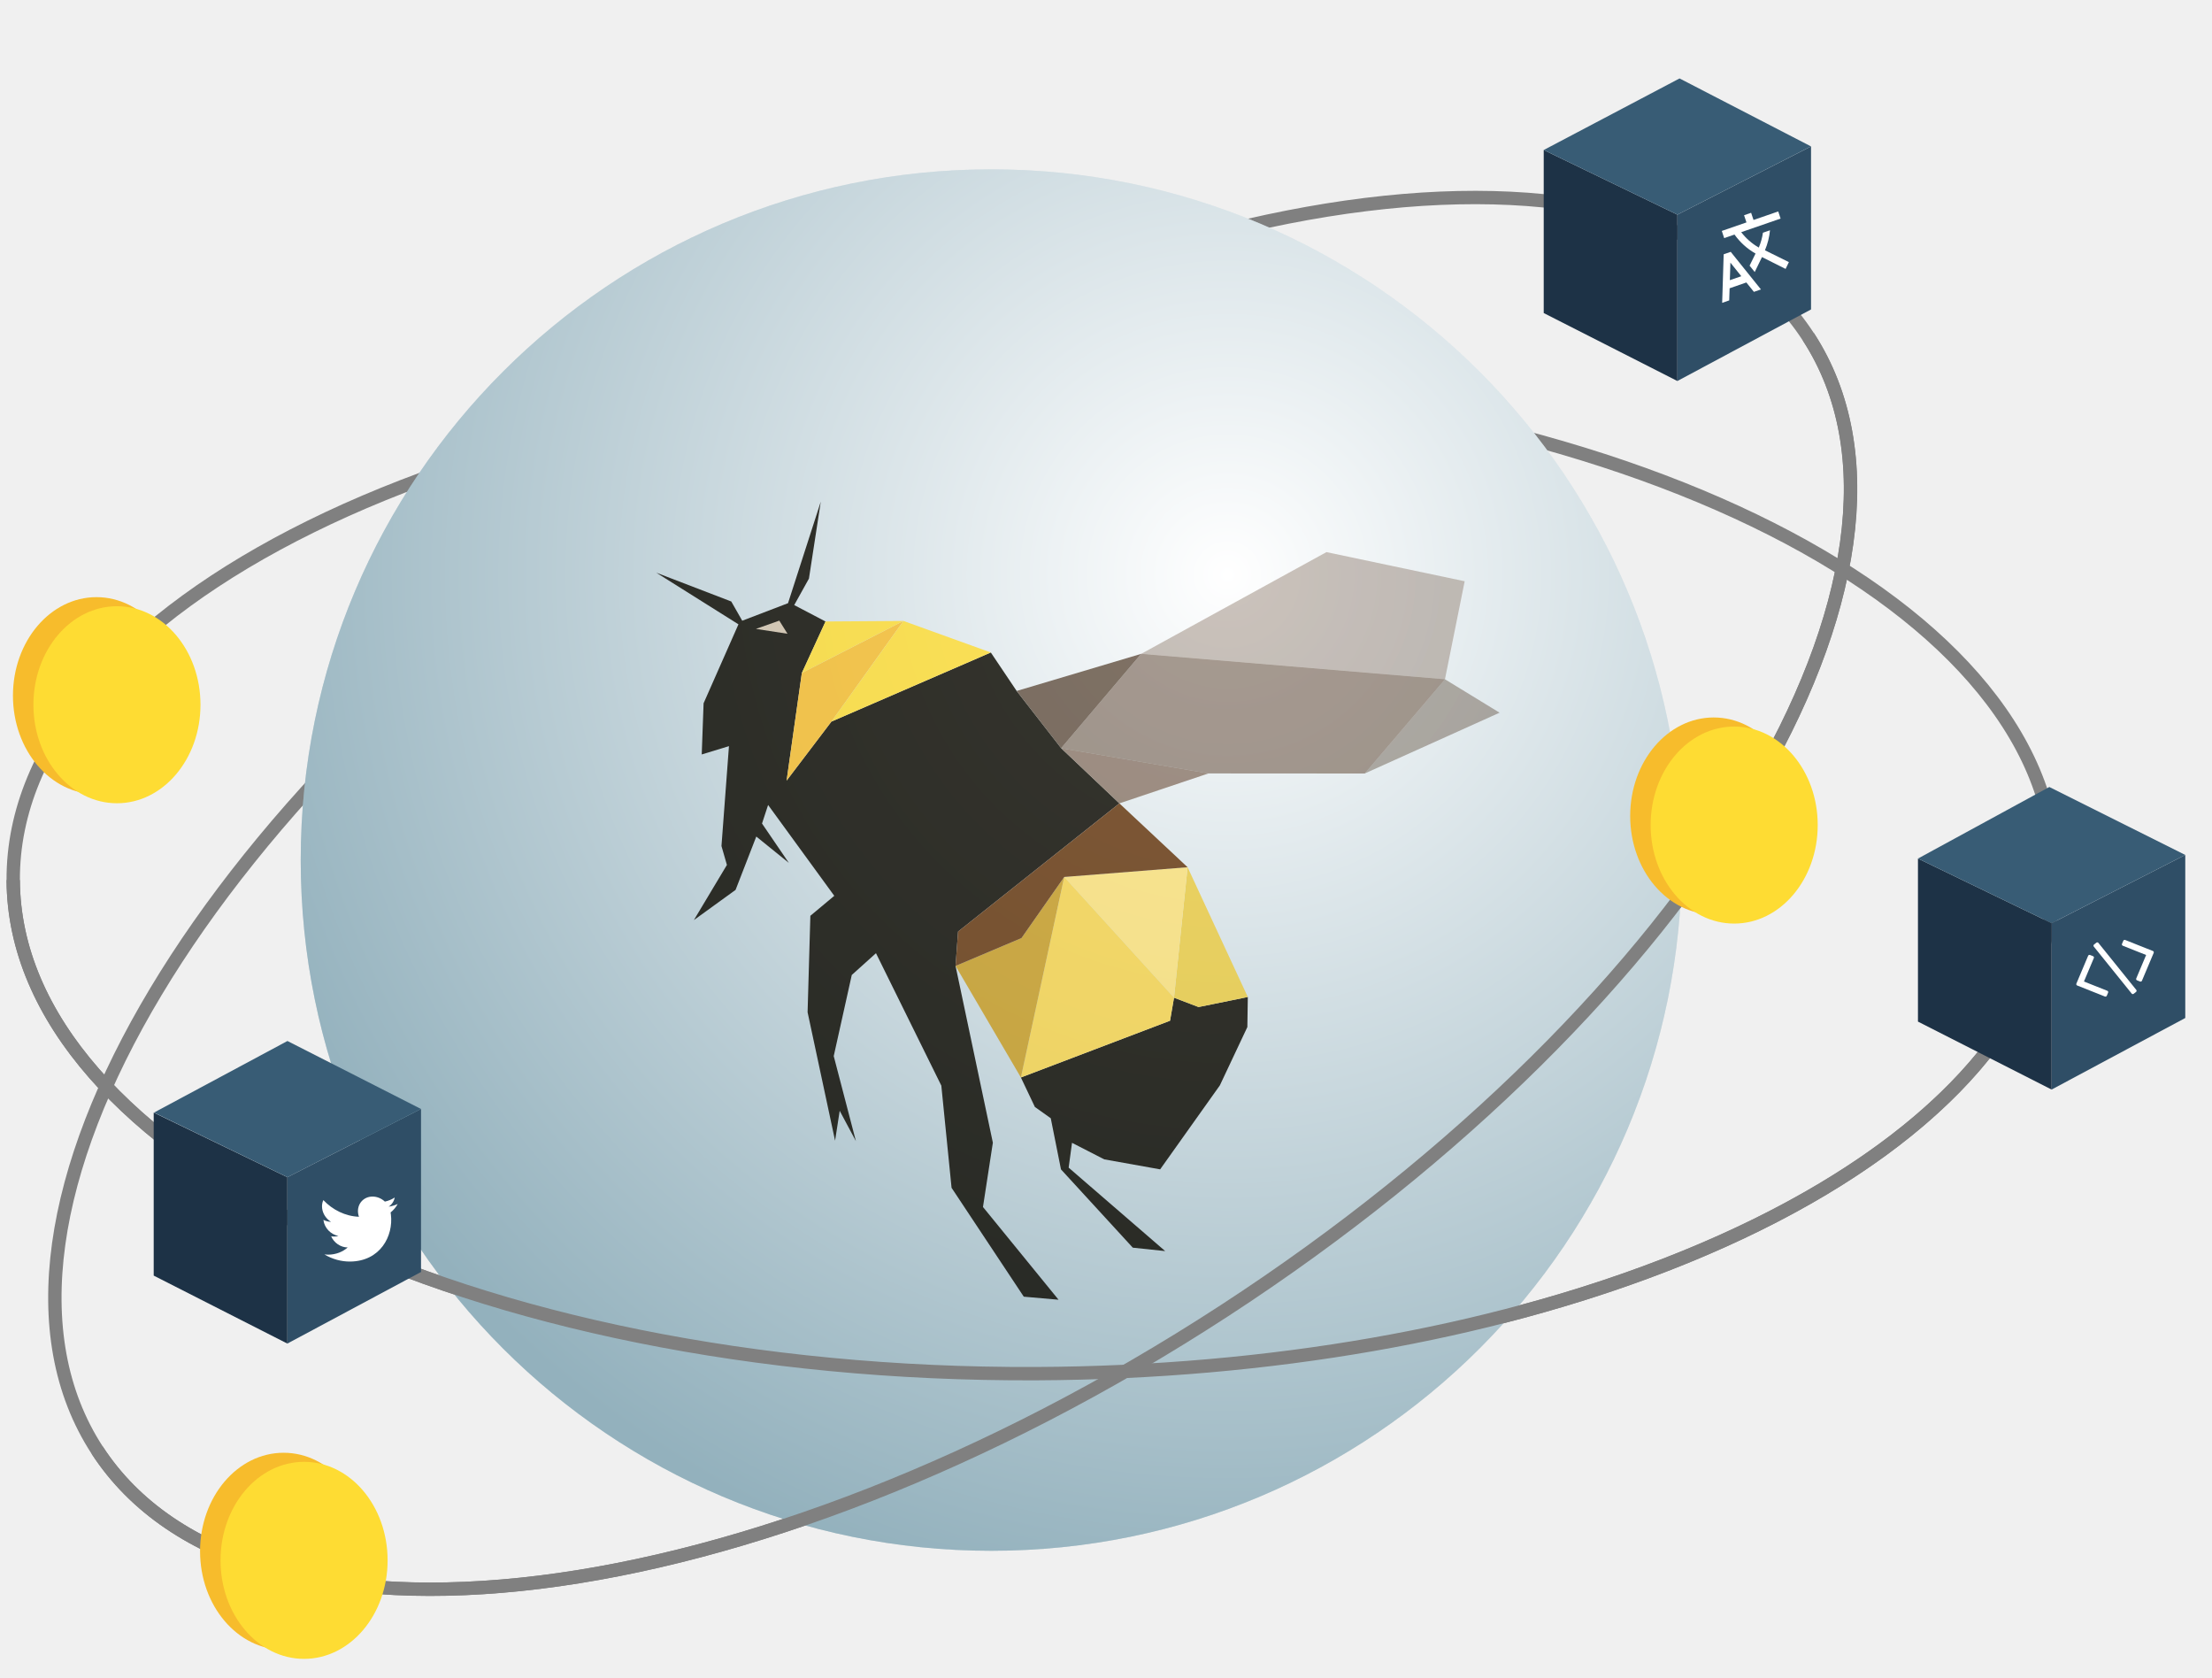
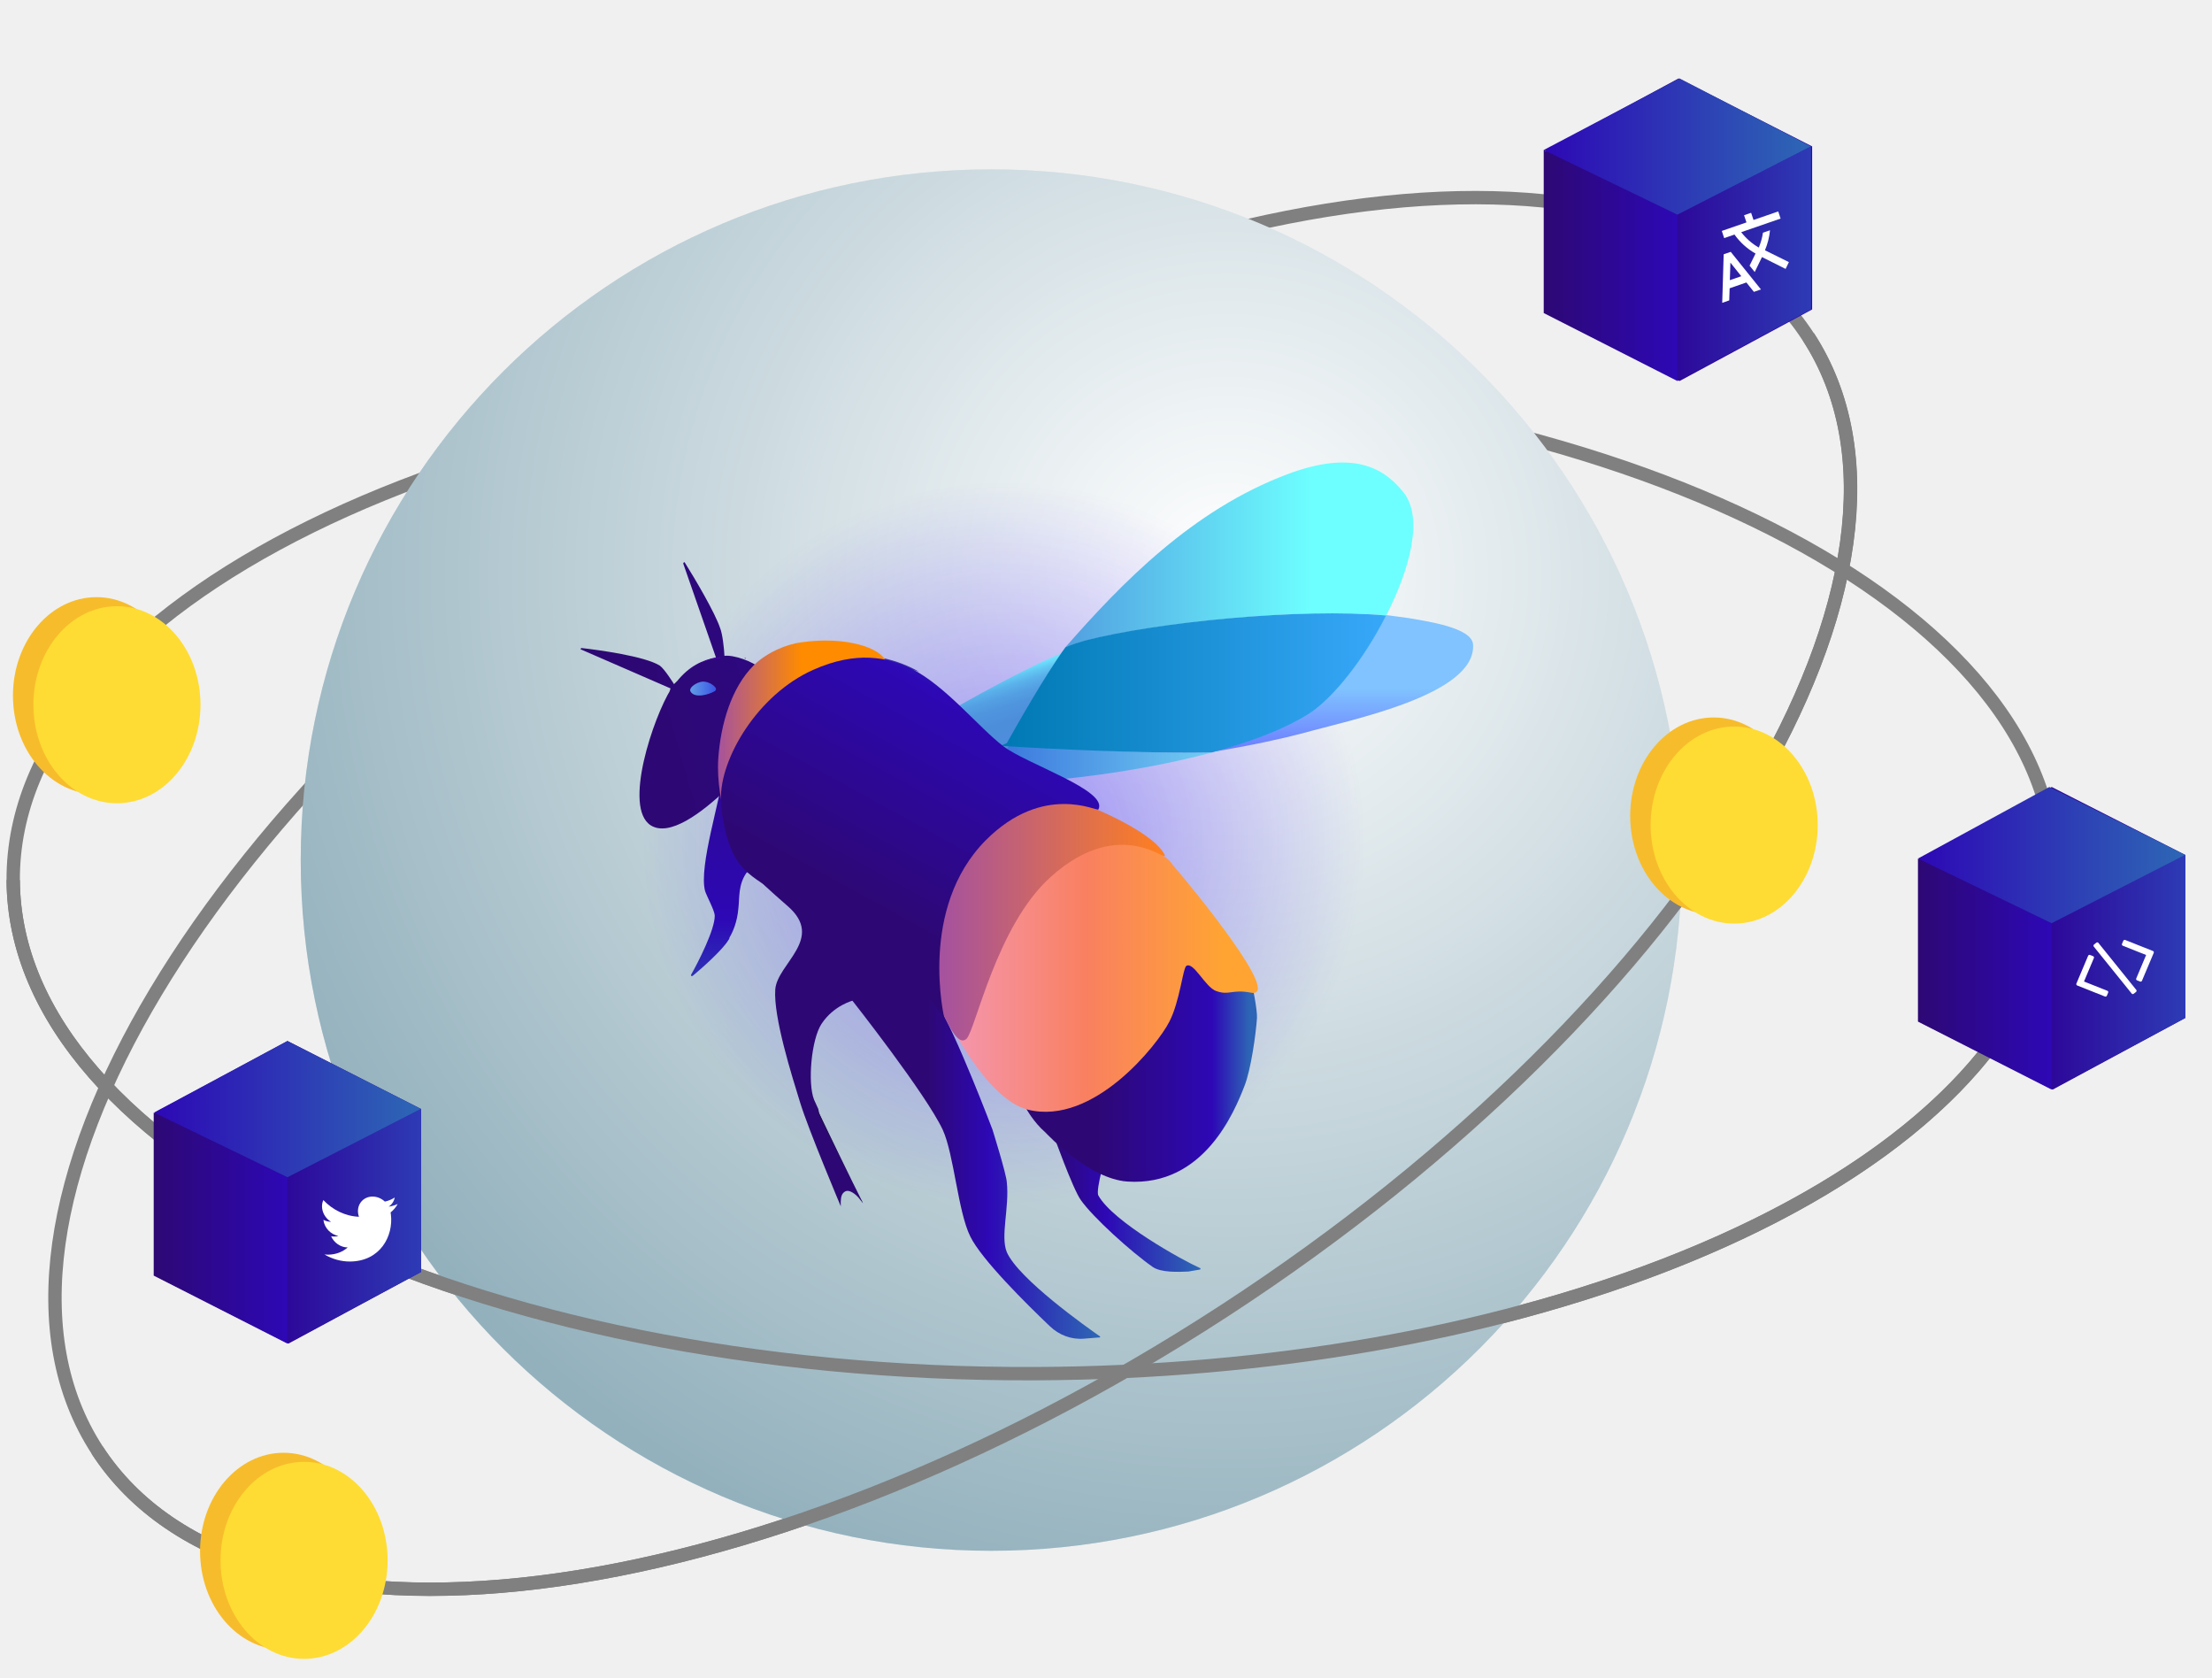
<svg xmlns="http://www.w3.org/2000/svg" version="1.1" id="Layer_1" x="0px" y="0px" width="165.5px" height="125.5px" viewBox="0 0 165.5 125.5" enable-background="new 0 0 165.5 125.5" xml:space="preserve">
-   <polygon fill="#CCCCCC" points="347.5,-56.75 347.5,-23.75 383.5,-42.016 383.5,-75 " />
-   <ellipse transform="matrix(0.8382 -0.5453 0.5453 0.8382 -24.9097 49.6805)" fill="none" stroke="#808080" stroke-miterlimit="10" cx="71.282" cy="66.826" rx="76.367" ry="37.249" />
-   <linearGradient id="SVGID_1_" gradientUnits="userSpaceOnUse" x1="385.078" y1="-26.58" x2="371.863" y2="-52.843">
-     <stop offset="0" style="stop-color:#FFFFFF;stop-opacity:0" />
-     <stop offset="0.447" style="stop-color:#C9C9C9;stop-opacity:0.447" />
-     <stop offset="0.809" style="stop-color:#A4A4A4;stop-opacity:0.809" />
-     <stop offset="1" style="stop-color:#969696" />
-   </linearGradient>
-   <polygon fill="url(#SVGID_1_)" points="424.75,-25.25 383.5,-42.016 347.5,-23.75 386.5,-2.791 " />
-   <polyline fill="#F2F2F2" points="341.5,-60.166 428.5,-12.75 467.5,-33 376.5,-79 " />
-   <ellipse transform="matrix(1 -0.0043 0.0043 1 -0.2805 0.3327)" fill="none" stroke="#808080" stroke-miterlimit="10" cx="77.355" cy="65.5" rx="76.367" ry="37.25" />
-   <linearGradient id="SVGID_2_" gradientUnits="userSpaceOnUse" x1="589.259" y1="102.452" x2="560.759" y2="32.452">
-     <stop offset="0" style="stop-color:#FFFFFF;stop-opacity:0" />
-     <stop offset="0.009" style="stop-color:#FDFDFD;stop-opacity:0.009" />
-     <stop offset="0.211" style="stop-color:#D8D8D8;stop-opacity:0.211" />
-     <stop offset="0.413" style="stop-color:#BBBBBB;stop-opacity:0.413" />
-     <stop offset="0.613" style="stop-color:#A7A7A7;stop-opacity:0.613" />
-     <stop offset="0.81" style="stop-color:#9A9A9A;stop-opacity:0.81" />
-     <stop offset="1" style="stop-color:#969696" />
-   </linearGradient>
-   <polygon fill="url(#SVGID_2_)" points="676.5,102.5 600.5,61.5 504.5,108.5 580.5,147.209 " />
-   <polygon fill="#E6E6E6" points="428.5,-12.75 428.5,-4.75 347.5,-48.911 347.5,-23.75 341.5,-26.75 341.5,-60.166 " />
-   <path fill="#FFFFFF" stroke="#000000" stroke-miterlimit="10" d="M537,49.5" />
-   <line fill="#CCCCCC" stroke="#D6D6D6" stroke-width="0.25" stroke-miterlimit="10" x1="433.693" y1="-47.16" x2="402.016" y2="-30.712" />
-   <radialGradient id="SVGID_3_" cx="91.834" cy="43" r="78.046" gradientUnits="userSpaceOnUse">
+   <ellipse transform="matrix(-0.8382 0.5453 -0.5453 -0.8382 167.4685 83.9746)" fill="none" stroke="#808080" stroke-miterlimit="10" cx="71.279" cy="66.827" rx="76.362" ry="37.247" />
+   <ellipse transform="matrix(-1 0.0043 -0.0043 -1 154.994 130.6656)" fill="none" stroke="#808080" stroke-miterlimit="10" cx="77.356" cy="65.5" rx="76.368" ry="37.251" />
+   <radialGradient id="SVGID_1_" cx="73.834" cy="438.5" r="78.046" gradientTransform="matrix(1 0 0 1 18 -395.5)" gradientUnits="userSpaceOnUse">
    <stop offset="0" style="stop-color:#FFFFFF" />
    <stop offset="1" style="stop-color:#93B1BD" />
  </radialGradient>
-   <circle fill="url(#SVGID_3_)" cx="74.167" cy="64.333" r="51.667" />
-   <line fill="#CCCCCC" stroke="#D6D6D6" stroke-width="0.25" stroke-miterlimit="10" x1="417.693" y1="-55.16" x2="386.016" y2="-38.712" />
-   <line fill="#CCCCCC" stroke="#D6D6D6" stroke-width="0.25" stroke-miterlimit="10" x1="402.693" y1="-63.16" x2="371.016" y2="-46.712" />
-   <linearGradient id="SVGID_4_" gradientUnits="userSpaceOnUse" x1="666.114" y1="125.492" x2="652.949" y2="99.327">
-     <stop offset="0" style="stop-color:#FFFFFF;stop-opacity:0" />
-     <stop offset="0.854" style="stop-color:#969696" />
-   </linearGradient>
-   <polygon fill="url(#SVGID_4_)" points="705.75,126.75 667.5,108.984 628.5,128.25 667.5,149.209 " />
-   <line fill="#CCCCCC" stroke="#D6D6D6" stroke-width="0.25" stroke-miterlimit="10" x1="649.693" y1="72.84" x2="618.016" y2="89.288" />
-   <line fill="#CCCCCC" stroke="#D6D6D6" stroke-width="0.25" stroke-miterlimit="10" x1="634.693" y1="64.84" x2="603.016" y2="81.288" />
-   <line fill="#CCCCCC" stroke="#D6D6D6" stroke-width="0.25" stroke-miterlimit="10" x1="618.693" y1="56.84" x2="587.016" y2="73.288" />
-   <line fill="#CCCCCC" stroke="#D6D6D6" stroke-width="0.25" stroke-miterlimit="10" x1="603.693" y1="48.84" x2="572.016" y2="65.288" />
-   <path fill="#CCCCCC" stroke="#B3B3B3" stroke-width="0.25" stroke-miterlimit="10" d="M572.016,65.288" />
-   <path fill="#CCCCCC" stroke="#B3B3B3" stroke-width="0.25" stroke-miterlimit="10" d="M603.693,48.84" />
-   <line fill="#CCCCCC" stroke="#D6D6D6" stroke-width="0.25" stroke-miterlimit="10" x1="588.693" y1="40.84" x2="557.016" y2="57.288" />
-   <line fill="#CCCCCC" stroke="#D6D6D6" stroke-width="0.25" stroke-miterlimit="10" x1="387.693" y1="-71.16" x2="356.016" y2="-54.712" />
-   <radialGradient id="SVGID_5_" cx="91.834" cy="43" r="78.046" gradientUnits="userSpaceOnUse">
+   <circle fill="url(#SVGID_1_)" cx="74.167" cy="64.333" r="51.667" />
+   <radialGradient id="SVGID_2_" cx="73.834" cy="438.5" r="78.046" gradientTransform="matrix(1 0 0 1 18 -395.5)" gradientUnits="userSpaceOnUse">
    <stop offset="0" style="stop-color:#FFFFFF" />
    <stop offset="1" style="stop-color:#93B1BD" />
  </radialGradient>
-   <circle opacity="0.29" fill="url(#SVGID_5_)" cx="74.167" cy="64.333" r="51.667" />
-   <g>
-     <polygon fill="#0B0800" points="57.469,60.212 62.42,67.008 60.631,68.501 60.423,75.715 62.48,85.322 62.825,83.087    64.037,85.353 62.379,78.996 63.729,72.929 65.54,71.3 70.429,81.205 71.195,88.847 76.598,96.992 79.199,97.22 73.545,90.284    74.285,85.474 71.494,72.253 71.682,69.681 83.751,60.093 79.395,55.965 76.066,51.685 74.131,48.806 62.207,53.975 58.852,58.392    59.993,50.34 61.765,46.488 59.423,45.26 60.524,43.279 61.41,37.523 58.959,45.119 55.533,46.43 54.713,44.992 49.102,42.837    55.25,46.699 52.642,52.606 52.503,56.433 54.54,55.812 53.98,63.283 54.387,64.697 51.915,68.823 55.035,66.564 56.585,62.574    59.021,64.544 57.013,61.6  " />
-     <polygon fill="#0B0800" points="76.382,80.596 77.43,82.802 78.617,83.645 79.381,87.47 84.754,93.326 87.178,93.582    79.956,87.341 80.207,85.483 82.616,86.72 86.801,87.468 91.268,81.187 93.326,76.824 93.36,74.576 89.673,75.327 87.839,74.628    87.541,76.351  " />
-     <polygon fill="#F7BC2C" points="58.852,58.392 62.207,53.975 67.595,46.447 59.993,50.34  " />
-     <polygon fill="#FEDC33" points="67.595,46.447 74.131,48.806 62.207,53.975  " />
-     <polygon fill="#FEDC33" points="59.993,50.34 67.595,46.447 61.765,46.488  " />
-     <polygon fill="#EACA42" points="88.855,64.869 93.36,74.576 89.673,75.327 87.839,74.628  " />
-     <polygon fill="#FBE179" points="88.855,64.869 87.839,74.628 79.625,65.598  " />
-     <polygon fill="#F6D34C" points="79.625,65.598 76.382,80.596 87.541,76.351 87.839,74.628  " />
-     <polygon fill="#C79B22" points="79.625,65.598 76.382,80.596 71.494,72.253 76.427,70.167  " />
-     <polygon fill="#64350B" points="88.855,64.869 79.625,65.598 76.427,70.167 71.494,72.253 71.682,69.681 83.751,60.093  " />
-     <polygon opacity="0.9" fill="#554130" enable-background="new    " points="85.382,48.908 76.066,51.685 79.395,55.965  " />
-     <polygon opacity="0.9" fill="#826C5B" enable-background="new    " points="90.421,57.851 79.395,55.965 83.751,60.093  " />
-     <polygon opacity="0.5" fill="#554130" enable-background="new    " points="90.421,57.851 79.395,55.965 85.382,48.908    108.11,50.81 102.104,57.859  " />
-     <polygon opacity="0.5" fill="#554130" enable-background="new    " points="102.104,57.859 108.11,50.81 112.198,53.31  " />
-     <polygon opacity="0.5" fill="#826C5B" enable-background="new    " points="85.382,48.908 99.244,41.298 109.586,43.478    108.11,50.81  " />
-     <polygon opacity="0.5" fill="#826C5B" enable-background="new    " points="90.421,57.851 79.395,55.965 85.382,48.908    108.11,50.81 102.104,57.859  " />
-     <polygon fill="#D2C2AB" points="58.307,46.423 58.92,47.406 56.556,47.042  " />
-   </g>
-   <radialGradient id="SVGID_6_" cx="91.834" cy="43" r="78.046" gradientUnits="userSpaceOnUse">
-     <stop offset="0" style="stop-color:#FFFFFF" />
-     <stop offset="1" style="stop-color:#93B1BD" />
-   </radialGradient>
-   <circle opacity="0.18" fill="url(#SVGID_6_)" cx="74.167" cy="64.333" r="51.667" />
-   <ellipse fill="#F7BC2C" cx="375.415" cy="-67.965" rx="5.554" ry="7.368" />
-   <ellipse fill="#FEDC33" cx="374.055" cy="-67.285" rx="5.555" ry="7.369" />
-   <ellipse fill="#F7BC2C" cx="417.415" cy="-44.965" rx="5.554" ry="7.368" />
-   <ellipse fill="#FEDC33" cx="416.055" cy="-44.285" rx="5.555" ry="7.369" />
+   <circle opacity="0.29" fill="url(#SVGID_2_)" enable-background="new    " cx="74.167" cy="64.333" r="51.667" />
+   <g>
+     <radialGradient id="Oval_1_" cx="-514.281" cy="210.66" r="0.096" gradientTransform="matrix(750.2699 0 0 -750.2696 385923.438 158114.328)" gradientUnits="userSpaceOnUse">
+       <stop offset="0" style="stop-color:#2C00FF;stop-opacity:0.7" />
+       <stop offset="0.389" style="stop-color:#2C00FF;stop-opacity:0" />
+     </radialGradient>
+     <ellipse id="Oval" opacity="0.6" fill="url(#Oval_1_)" enable-background="new    " cx="73.995" cy="62.812" rx="71.825" ry="71.883" />
+     <linearGradient id="Shape_25_" gradientUnits="userSpaceOnUse" x1="-509.498" y1="197.451" x2="-509.307" y2="197.451" gradientTransform="matrix(57.6764 0 0 -54.0788 29464.85 10767.855)">
+       <stop offset="0" style="stop-color:#2D0874" />
+       <stop offset="0.367" style="stop-color:#2D08B5" />
+       <stop offset="0.966" style="stop-color:#2D64B5" />
+     </linearGradient>
+     <path id="Shape" fill="url(#Shape_25_)" d="M86.24,94.764c0.611,0.437,1.945,0.379,2.671,0.348l0.842-0.145   c0.087,0,0.087-0.117,0.028-0.117c-1.307-0.578-6.5-3.451-7.603-5.426c-0.232-0.435,0.667-3.396,0.667-3.396l-4.063-1.246   c0,0,1.48,4.148,2.089,4.99C81.771,91.049,84.615,93.632,86.24,94.764z" />
+     <linearGradient id="Shape_26_" gradientUnits="userSpaceOnUse" x1="-509.287" y1="202.686" x2="-508.17" y2="203.115" gradientTransform="matrix(77.147 0 0 -104.0395 39312.559 21153.92)">
+       <stop offset="0.305" style="stop-color:#2D0874" />
+       <stop offset="0.808" style="stop-color:#2D08B5" />
+       <stop offset="0.966" style="stop-color:#2D64B5" />
+     </linearGradient>
+     <path id="Shape_1_" fill="url(#Shape_26_)" d="M56.844,49.985c-0.465-0.494-1.945-1.016-2.641-0.929   c-0.029-0.581-0.145-1.625-0.319-2.06c-0.377-1.161-1.945-3.801-2.641-4.905c-0.029-0.087-0.146,0-0.116,0.087l2.437,6.994   c-0.957,0.203-2.002,0.609-2.989,1.886c0.029-0.029,0.087-0.087,0.087-0.116c-0.146,0.145-0.232,0.232-0.232,0.232   s-0.725-1.161-1.074-1.393c-1.132-0.697-4.556-1.161-5.833-1.306c-0.087,0-0.116,0.116-0.029,0.116l6.674,2.902   c0,0-0.029,0.116-0.087,0.261c0.029-0.087,0.087-0.116,0.116-0.203c0.087-0.116,0.145-0.232,0.232-0.348   c-0.087,0.116-0.145,0.232-0.232,0.348c-1.306,2.089-3.599,8.851-1.509,10.186c2.786,1.742,9.519-6.965,9.519-6.965   S57.714,50.914,56.844,49.985z" />
+     <linearGradient id="Shape_27_" gradientUnits="userSpaceOnUse" x1="-511.252" y1="206.499" x2="-511.06" y2="206.499" gradientTransform="matrix(99.2838 0 0 -148.7227 50822.352 30796.922)">
+       <stop offset="0.305" style="stop-color:#2D0874" />
+       <stop offset="0.544" style="stop-color:#2D08B5" />
+       <stop offset="0.966" style="stop-color:#2D64B5" />
+     </linearGradient>
+     <path id="Shape_2_" fill="url(#Shape_27_)" d="M82.293,99.959c-0.957-0.668-6.093-4.296-6.964-6.298   c-0.494-1.19,0.204-3.338,0-5.226c-0.029-0.607-1.074-3.945-1.074-3.945s-2.756-7.283-4.15-9.432   c-1.943-2.932-3.859-3.744-5.746-3.25c-1.973,0.551-0.58,3.047-0.58,3.047s5.514,6.994,6.761,9.664   c0.842,1.855,1.132,6.123,2.061,7.98c0.841,1.712,4.178,5.021,5.948,6.703c0.697,0.668,1.625,1.018,2.583,0.929l1.073-0.087   C82.293,100.074,82.353,99.986,82.293,99.959z" />
+     <linearGradient id="Shape_28_" gradientUnits="userSpaceOnUse" x1="-505.125" y1="202.72" x2="-505.125" y2="202.396" gradientTransform="matrix(44.4734 0 0 -95.6681 22520.607 19442.078)">
+       <stop offset="0" style="stop-color:#2D0874" />
+       <stop offset="0.664" style="stop-color:#2D08B5" />
+       <stop offset="0.966" style="stop-color:#2D64B5" />
+     </linearGradient>
+     <path id="Shape_3_" fill="url(#Shape_28_)" d="M56.989,55.325c-1.828-0.725-2.554-1.712-2.873,2.409   c-0.146,1.887-1.857,7.051-1.364,8.909c0.116,0.379,0.696,1.424,0.725,1.828c0.029,1.047-1.276,3.57-1.77,4.441   c-0.029,0.086,0.029,0.115,0.116,0.086c0.667-0.551,2.235-1.943,2.67-2.669c0.029-0.03,0.087-0.116,0.087-0.203   c0.231-0.378,0.58-1.132,0.667-2.206c0.088-0.727-0.029-1.74,0.609-2.641c0.319-0.377,4.382,0.695,4.382,0.695   s-4.411-1.652-4.295-2.293c0.261-1.247,0.581-2.35,0.899-3.017C56.844,60.723,59.426,56.341,56.989,55.325z" />
+     <linearGradient id="Shape_29_" gradientUnits="userSpaceOnUse" x1="-512.399" y1="193.971" x2="-512.399" y2="194.346" gradientTransform="matrix(102.1874 0 0 -53.5578 52461.176 10454.81)">
+       <stop offset="0.055" style="stop-color:#91FFFF" />
+       <stop offset="0.506" style="stop-color:#6D7FFF" />
+       <stop offset="0.73" style="stop-color:#80C3FF" />
+     </linearGradient>
+     <path id="Shape_4_" fill="url(#Shape_29_)" d="M105.453,46.242c-0.551-0.087-1.133-0.146-1.742-0.232   c-1.652,3.221-3.975,6.238-5.803,7.341c-2.004,1.249-4.645,2.206-7.256,2.902c2.988-0.493,5.34-1.016,6.762-1.393   c3.627-1.016,13.029-2.873,12.799-6.645C110.152,46.938,106.729,46.474,105.453,46.242z" />
+     <linearGradient id="Shape_30_" gradientUnits="userSpaceOnUse" x1="-510.966" y1="148.774" x2="-510.588" y2="148.774" gradientTransform="matrix(80.9651 0 0 -14.5516 41445.469 2221.896)">
+       <stop offset="0.002" style="stop-color:#3C7ADE" />
+       <stop offset="0.792" style="stop-color:#91FFFF" />
+     </linearGradient>
+     <path id="Shape_5_" fill="url(#Shape_30_)" d="M75.416,55.674l-0.087-0.087c-0.115,0.203-0.145,0.319-0.145,0.319l3.279,2.466   c0,0,6.21-0.464,12.217-2.089C83.977,56.427,75.416,55.674,75.416,55.674z" />
+     <linearGradient id="Shape_31_" gradientUnits="userSpaceOnUse" x1="-506.461" y1="187.63" x2="-506.408" y2="187.47" gradientTransform="matrix(41.593 0 0 -38.6022 21140.769 7293.204)">
+       <stop offset="0" style="stop-color:#6DE5FF" />
+       <stop offset="0.008" style="stop-color:#6CE2FE" />
+       <stop offset="0.079" style="stop-color:#62C7F3" />
+       <stop offset="0.16" style="stop-color:#5AB1EA" />
+       <stop offset="0.256" style="stop-color:#54A0E3" />
+       <stop offset="0.374" style="stop-color:#4F95DE" />
+       <stop offset="0.54" style="stop-color:#4D8EDB" />
+       <stop offset="1" style="stop-color:#4C8CDA" />
+     </linearGradient>
+     <path id="Shape_6_" fill="url(#Shape_31_)" d="M71.673,52.829l3.598,3.338c0.61-1.161,2.786-5.108,4.382-7.4   C76.635,49.985,71.673,52.829,71.673,52.829z" />
+     <linearGradient id="Shape_32_" gradientUnits="userSpaceOnUse" x1="-511.481" y1="203.188" x2="-511.29" y2="203.188" gradientTransform="matrix(90.2669 0 0 -95.089 46246.617 19400.148)">
+       <stop offset="0.305" style="stop-color:#2D0874" />
+       <stop offset="0.808" style="stop-color:#2D08B5" />
+       <stop offset="0.966" style="stop-color:#2D64B5" />
+     </linearGradient>
+     <path id="Shape_7_" fill="url(#Shape_32_)" d="M76.78,82.924c0,0,0.551,1.016,1.422,1.77c0.261,0.263,3.279,3.482,6.153,3.687   c5.717,0.377,8.008-5.224,8.763-7.168c0.466-1.188,0.843-3.801,0.929-5.078c0.029-0.608-0.348-2.409-0.348-2.409L91,72.68   l-2.089-2.525l-2.583,5.66L76.78,82.924z" />
+     <linearGradient id="Shape_33_" gradientUnits="userSpaceOnUse" x1="-512.44" y1="204.81" x2="-495.994" y2="208.743" gradientTransform="matrix(63.4511 0 0 -137.2864 32317.31 28327.918)">
+       <stop offset="0.305" style="stop-color:#2D0874" />
+       <stop offset="0.582" style="stop-color:#2D08B5" />
+       <stop offset="0.966" style="stop-color:#2D64B5" />
+     </linearGradient>
+     <path id="Shape_8_" fill="url(#Shape_33_)" d="M55.596,63.973c0,0-1.944-0.783,3.337,3.803c2.815,2.438-0.784,4.295-0.929,6.238   c-0.146,2.062,1.248,6.473,1.857,8.445c0.609,2.002,3.047,7.777,3.047,7.777c-0.028-0.493,0.029-0.812,0.146-0.959   c0.116-0.145,0.231-0.202,0.377-0.202c0.319,0.028,0.697,0.348,0.929,0.668l0.204,0.261c0,0-0.029-0.115-0.146-0.318   c-0.552-1.074-2.35-4.789-3.047-6.24c-0.087-0.146-0.116-0.318-0.146-0.492c-0.116-0.262-0.232-0.494-0.318-0.696   c-0.494-1.248-0.203-4.499,0.551-5.659c0.929-1.424,2.409-1.771,2.409-1.771c0.697-0.494,2.293-0.959,2.786-1.713   c0.087-0.115,0.784-1.394,0.784-1.509C67.813,68.906,55.596,63.973,55.596,63.973z" />
+     <linearGradient id="Shape_34_" gradientUnits="userSpaceOnUse" x1="-33.852" y1="-272.493" x2="-16.142" y2="-263.337" gradientTransform="matrix(0.8076 0 0 -1.6169 87.9052 -346.7487)">
+       <stop offset="0.279" style="stop-color:#1D1147" />
+       <stop offset="0.732" style="stop-color:#2D0874" />
+       <stop offset="0.997" style="stop-color:#5700BB" />
+     </linearGradient>
+     <path id="Shape_9_" fill="url(#Shape_34_)" d="M64.36,89.686c0.087,0.203,0.145,0.319,0.145,0.319S64.447,89.889,64.36,89.686z" />
+     <linearGradient id="Shape_35_" gradientUnits="userSpaceOnUse" x1="-494.395" y1="193.578" x2="-493.069" y2="193.578" gradientTransform="matrix(20.7965 0 0 -50.1222 10336.322 9760.069)">
+       <stop offset="0" style="stop-color:#0021C1" />
+       <stop offset="1" style="stop-color:#783D96" />
+     </linearGradient>
+     <path id="Shape_10_" fill="url(#Shape_35_)" d="M54.638,62.289c0,0,1.625-5.919,3.976-9.604   C55.74,55.674,54.783,59.621,54.638,62.289z" />
+     <linearGradient id="Shape_36_" gradientUnits="userSpaceOnUse" x1="-481.614" y1="62.675" x2="-478.514" y2="62.675" gradientTransform="matrix(8.8839 0 0 -6.0632 4333.221 440.182)">
+       <stop offset="0" style="stop-color:#0021C1" />
+       <stop offset="1" style="stop-color:#783D96" />
+     </linearGradient>
+     <path id="Shape_11_" fill="url(#Shape_36_)" d="M82.149,60.752c0,0-0.696-0.464-1.712-1.16l1.48,1.044   C82.062,60.723,82.149,60.752,82.149,60.752z" />
+     <linearGradient id="Shape_37_" gradientUnits="userSpaceOnUse" x1="-484.687" y1="-11.441" x2="-483.229" y2="-11.441" gradientTransform="matrix(12.3164 0 0 -4.2442 6028.314 1.3939)">
+       <stop offset="0" style="stop-color:#0021C1" />
+       <stop offset="1" style="stop-color:#783D96" />
+     </linearGradient>
+     <path id="Shape_12_" fill="url(#Shape_37_)" d="M68.19,50.043c-0.58-0.203-1.16-0.376-1.829-0.493   c0.813,0.204,1.597,0.493,2.351,0.812" />
+     <linearGradient id="Shape_38_" gradientUnits="userSpaceOnUse" x1="-491.088" y1="189.231" x2="-490.378" y2="189.406" gradientTransform="matrix(16.7584 0 0 -35.1663 8289.777 6742.328)">
+       <stop offset="0.279" style="stop-color:#1D1147" />
+       <stop offset="0.732" style="stop-color:#2D0874" />
+       <stop offset="0.997" style="stop-color:#5700BB" />
+     </linearGradient>
+     <path id="Shape_13_" fill="url(#Shape_38_)" d="M64.36,89.686c-0.494-1.045-2.293-4.672-3.221-6.731   c0.029,0.202,0.116,0.347,0.145,0.491C61.98,84.868,63.837,88.611,64.36,89.686z" />
+     <linearGradient id="Shape_39_" gradientUnits="userSpaceOnUse" x1="-491.253" y1="42.451" x2="-489.934" y2="42.451" gradientTransform="matrix(13.124 0 0 -4.6485 6523.981 285.2358)">
+       <stop offset="0.305" style="stop-color:#2D0874" />
+       <stop offset="1" style="stop-color:#2D08B5" />
+     </linearGradient>
+     <path id="Shape_14_" fill="url(#Shape_39_)" d="M84.123,88.35l-2.525-0.897C81.598,87.479,83.281,88.148,84.123,88.35z" />
+     <linearGradient id="Shape_40_" gradientUnits="userSpaceOnUse" x1="-512.298" y1="204.076" x2="-512.107" y2="204.076" gradientTransform="matrix(124.6419 0 0 -109.5455 63924.145 22428.131)">
+       <stop offset="0" style="stop-color:#F498B4" />
+       <stop offset="0.45" style="stop-color:#F98060" />
+       <stop offset="0.885" style="stop-color:#FFA433" />
+     </linearGradient>
+     <path id="Shape_15_" fill="url(#Shape_40_)" d="M87.721,64.669c-0.086-0.146-0.203-0.261-0.318-0.376   c-0.959-0.9-4.671-2.09-4.671-2.09l-5.225,3.627l-3.162,4.382l-4.092,4.702c0,0,3.163,7.227,6.674,8.096   c4.904,1.19,9.693-4.875,10.562-6.587c0.785-1.509,1.018-4.034,1.277-4.179c0.553-0.318,1.424,1.624,2.234,1.886   c0.959,0.349,1.191-0.146,2.555,0.116C96.078,74.77,89.316,66.525,87.721,64.669z" />
+     <linearGradient id="Shape_41_" gradientUnits="userSpaceOnUse" x1="-509.397" y1="199.134" x2="-509.199" y2="199.134" gradientTransform="matrix(74.1001 0 0 -72.5283 37800.578 14498.82)">
+       <stop offset="0" style="stop-color:#783D96" />
+       <stop offset="1" style="stop-color:#3A2EAC" />
+     </linearGradient>
+     <path id="Shape_16_" fill="url(#Shape_41_)" d="M54.551,62.929c0.116-1.887,0.436-3.802,1.016-5.601   c0.58-1.829,1.393-3.628,2.641-5.137c0.609-0.784,1.364-1.421,2.206-1.973c0.842-0.493,1.77-0.899,2.757-1.044   c1.974-0.348,3.947,0.145,5.6,1.074c-1.77-0.581-3.714-0.842-5.484-0.436c-0.899,0.204-1.712,0.581-2.466,1.074   c-0.726,0.494-1.422,1.132-2.003,1.828c-0.58,0.696-1.073,1.481-1.509,2.293c-0.435,0.812-0.812,1.654-1.161,2.554   C55.508,59.243,55.015,61.071,54.551,62.929z" />
+     <linearGradient id="Shape_42_" gradientUnits="userSpaceOnUse" x1="-511.154" y1="202.805" x2="-510.963" y2="202.805" gradientTransform="matrix(90.1751 0 0 -96.0389 46163.273 19545.713)">
+       <stop offset="0" style="stop-color:#A250A4" />
+       <stop offset="1" style="stop-color:#FF801F" />
+     </linearGradient>
+     <path id="Shape_17_" fill="url(#Shape_42_)" d="M87.111,63.887c0.492,0.957-3.162-3.104-8.502,1.713   c-4.062,3.627-5.63,11.49-6.297,12.102c-0.726,0.667-1.539-1.538-2.177-2.67c-0.581-1.016-0.087-5.369,0.812-7.633   c3.859-9.983,5.804-7.894,9.054-7.574C80.843,59.939,86.125,62.058,87.111,63.887z" />
+     <linearGradient id="Shape_43_" gradientUnits="userSpaceOnUse" x1="-470.743" y1="39.057" x2="-470.549" y2="39.057" gradientTransform="matrix(10.0288 0 0 -5.4464 4772.643 264.2196)">
+       <stop offset="0" style="stop-color:#6DBDFF" />
+       <stop offset="1" style="stop-color:#3C63FF" />
+     </linearGradient>
+     <path id="Shape_18_" opacity="0.81" fill="url(#Shape_43_)" enable-background="new    " d="M52.781,51.001   c0.319,0.029,1.044,0.464,0.696,0.696c-0.435,0.262-1.538,0.581-1.828,0C51.533,51.378,52.316,50.885,52.781,51.001z" />
+     <linearGradient id="Shape_44_" gradientUnits="userSpaceOnUse" x1="537.992" y1="-2144.754" x2="555.774" y2="-2135.561" gradientTransform="matrix(0.4038 0 0 -0.4043 -165.3799 -815.8774)">
+       <stop offset="0.279" style="stop-color:#1D1147" />
+       <stop offset="0.732" style="stop-color:#2D0874" />
+       <stop offset="0.997" style="stop-color:#5700BB" />
+     </linearGradient>
+     <path id="Shape_19_" fill="url(#Shape_44_)" d="M55.799,49.231l-0.087-0.029c0,0.029,0.028,0.029,0.028,0.087L55.799,49.231z" />
+     <linearGradient id="Shape_45_" gradientUnits="userSpaceOnUse" x1="-488.845" y1="111.644" x2="-488.07" y2="112.352" gradientTransform="matrix(16.7584 0 0 -9.499 8235.277 1115.194)">
+       <stop offset="0.279" style="stop-color:#1D159B" />
+       <stop offset="0.559" style="stop-color:#2D0874" />
+       <stop offset="0.997" style="stop-color:#5700BB" />
+     </linearGradient>
+     <path id="Shape_20_" fill="url(#Shape_45_)" d="M53.884,49.26l0.029-0.116c-1.045,0.146-2.119,0.552-3.222,1.829   c0.261-0.261,0.784-0.725,1.364-1.161C52.694,49.347,53.884,49.26,53.884,49.26z" />
+     <linearGradient id="Shape_46_" gradientUnits="userSpaceOnUse" x1="-508.662" y1="200.726" x2="-508.47" y2="200.726" gradientTransform="matrix(66.404 0 0 -82.9338 33830.867 16702.771)">
+       <stop offset="0" style="stop-color:#A250A4" />
+       <stop offset="0.506" style="stop-color:#FF8B00" />
+     </linearGradient>
+     <path id="Shape_21_" fill="url(#Shape_46_)" d="M66.304,49.521c-0.377-1.074-3.019-1.945-6.327-1.479   c-1.161,0.145-2.641,0.784-3.598,1.741c-1.654,1.654-2.466,4.382-2.641,6.994c-0.203,3.338,1.364,6.995,1.364,6.995   s-0.436-1.829-0.348-2.206c-0.029,0.232-0.029,0.348-0.029,0.348s0.029-0.26,0.116-0.696c0.146-0.696,0.348-2.583,0.552-3.511   c0.493-2.119,2.06-4.499,4.498-6.355C64.708,47.2,67.03,51.582,66.304,49.521z" />
+     <linearGradient id="Shape_47_" gradientUnits="userSpaceOnUse" x1="-512.873" y1="198.258" x2="-512.648" y2="198.258" gradientTransform="matrix(135.9897 0 0 -72.342 69820.523 14383.879)">
+       <stop offset="0.024" style="stop-color:#4C8CDA" />
+       <stop offset="0.752" style="stop-color:#6DFFFF" />
+     </linearGradient>
+     <path id="Shape_22_" fill="url(#Shape_47_)" d="M103.711,46.039c1.828-3.569,2.785-7.342,1.307-9.2   c-1.539-1.944-3.918-3.163-8.707-1.363c-7.08,2.669-12.36,8.097-16.626,12.972c0.55-0.232,1.044-0.377,1.421-0.493   C86.532,46.561,97.297,45.458,103.711,46.039z" />
+     <linearGradient id="Shape_48_" gradientUnits="userSpaceOnUse" x1="-512.941" y1="194.542" x2="-512.733" y2="194.542" gradientTransform="matrix(150.6232 0 0 -54.469 77335.469 10647.554)">
+       <stop offset="0.004" style="stop-color:#0079B3" />
+       <stop offset="1" style="stop-color:#3CACFF" />
+     </linearGradient>
+     <path id="Shape_23_" fill="url(#Shape_48_)" d="M103.711,46.039c-6.414-0.58-17.209,0.494-22.578,1.887   c-0.377,0.116-0.9,0.26-1.422,0.492c-1.596,2.207-3.743,6.037-4.382,7.168l-0.464,0.203c0,0,9.111,0.609,15.816,0.493   c2.668-0.725,5.281-1.654,7.254-2.901C99.734,52.249,102.086,49.26,103.711,46.039z" />
+     <linearGradient id="Shape_49_" gradientUnits="userSpaceOnUse" x1="-512.27" y1="205.411" x2="-512.153" y2="205.61" gradientTransform="matrix(147.9523 0 0 -140.7286 75849.672 28982.234)">
+       <stop offset="0.305" style="stop-color:#2D0874" />
+       <stop offset="0.808" style="stop-color:#2D08B5" />
+       <stop offset="0.966" style="stop-color:#2D64B5" />
+     </linearGradient>
+     <path id="Shape_24_" fill="url(#Shape_49_)" d="M53.941,59.794c0.087,2.119,0.725,3.917,1.277,4.672   c1.016,1.509,3.714,2.699,6.907,4.179c4.759,2.178,8.531,7.517,8.531,7.517s-1.973-8.212,3.106-13.319   c4.323-4.325,8.357-2.119,8.416-2.293c0.783-1.422-5.369-3.396-7.109-4.73c-1.829-1.393-4.325-4.527-6.878-5.804   c-1.741-0.842-4.092-1.365-7.342,0.086C56.669,51.959,53.854,56.776,53.941,59.794z" />
+   </g>
  <g>
    <ellipse fill="#F7BC2C" cx="7.219" cy="52.035" rx="6.25" ry="7.368" />
    <ellipse fill="#FEDC33" cx="8.75" cy="52.715" rx="6.25" ry="7.369" />
  </g>
-   <polygon fill="#E6E6E6" points="412.5,-63 412.5,59 504.5,108.5 504.5,-15.792 " />
-   <polygon fill="#CCCCCC" points="600.5,-60.5 600.5,61.5 504.5,108.5 504.5,-15.792 " />
-   <path fill="#333333" d="M541.5,51.834l36.462-18.095c-0.727-12.672-1.07-35.415-21.587-23.864  C541.5,18.25,541.5,29.837,541.5,51.834z" />
-   <polyline fill="#F2F2F2" points="541.5,51.834 628.5,99.25 667.5,79 577.962,33.739 " />
-   <polygon fill="#CCCCCC" points="628.5,99.25 628.5,128.25 667.5,108.984 667.5,79 " />
-   <polygon fill="#E6E6E6" points="628.5,99.25 628.5,128.25 621.543,125.209 621.582,103.479 541.5,59.818 541.5,51.834 " />
-   <path fill="none" stroke="#808080" stroke-miterlimit="10" d="M135.297,25.183c11.218,17.245-8.349,49.868-43.702,72.867  c-35.354,22.999-73.108,27.664-84.326,10.419" />
+   <path fill="none" stroke="#808080" stroke-miterlimit="10" d="M135.297,25.183c11.219,17.245-8.349,49.868-43.701,72.867  c-35.354,22.999-73.109,27.664-84.327,10.419" />
  <g>
    <ellipse fill="#F7BC2C" cx="21.219" cy="116.035" rx="6.25" ry="7.368" />
    <ellipse fill="#FEDC33" cx="22.75" cy="116.715" rx="6.25" ry="7.369" />
  </g>
-   <polygon fill="#CCCCCC" points="628.5,105.25 628.5,128.25 667.5,108.984 667.5,86 " />
-   <path fill="none" stroke="#808080" stroke-miterlimit="10" d="M151.168,74.848c-8.656,15.925-38.329,27.75-73.652,27.902  C35.34,102.93,1.078,86.399,0.989,65.828" />
-   <g>
-     <g>
-       <polygon fill="#2F4E66" points="135.5,10.95 135.5,23.146 125.5,28.5 125.5,16.057   " />
-       <polygon fill="#1D3246" points="115.5,11.221 115.5,23.416 125.5,28.5 125.5,16.057   " />
-       <polygon fill="#385C75" points="115.5,11.221 125.5,16.057 135.496,10.95 125.662,5.867   " />
+   <path fill="none" stroke="#808080" stroke-miterlimit="10" d="M151.168,74.848c-8.656,15.926-38.329,27.75-73.652,27.902  C35.34,102.93,1.078,86.398,0.989,65.828" />
+   <linearGradient id="SVGID_3_" gradientUnits="userSpaceOnUse" x1="47.583" y1="-88.684" x2="67.5" y2="-88.684" gradientTransform="matrix(1 0 0 -1 -36 0.5)">
+     <stop offset="0" style="stop-color:#2D0874" />
+     <stop offset="1" style="stop-color:#2D08B5" />
+   </linearGradient>
+   <polygon fill="url(#SVGID_3_)" points="11.583,83.221 11.583,95.416 21.583,100.5 31.5,95.146 31.5,82.95 21.507,77.867 " />
+   <linearGradient id="SVGID_4_" gradientUnits="userSpaceOnUse" x1="179.583" y1="-69.684" x2="199.5" y2="-69.684" gradientTransform="matrix(1 0 0 -1 -36 0.5)">
+     <stop offset="0" style="stop-color:#2D0874" />
+     <stop offset="1" style="stop-color:#2D08B5" />
+   </linearGradient>
+   <polygon fill="url(#SVGID_4_)" points="143.583,64.221 143.583,76.416 153.583,81.5 163.5,76.146 163.5,63.949 153.507,58.867 " />
+   <linearGradient id="SVGID_5_" gradientUnits="userSpaceOnUse" x1="151.666" y1="-16.684" x2="171.583" y2="-16.684" gradientTransform="matrix(1 0 0 -1 -36 0.5)">
+     <stop offset="0" style="stop-color:#2D0874" />
+     <stop offset="1" style="stop-color:#2D08B5" />
+   </linearGradient>
+   <polygon fill="url(#SVGID_5_)" points="115.666,11.221 115.666,23.416 125.666,28.5 135.583,23.146 135.583,10.95 125.59,5.867 " />
+   <g>
+     <g>
+       <linearGradient id="SVGID_6_" gradientUnits="userSpaceOnUse" x1="161.5" y1="-19.225" x2="171.5" y2="-19.225" gradientTransform="matrix(1 0 0 -1 -36 0.5)">
+         <stop offset="0" style="stop-color:#2D089A" />
+         <stop offset="1" style="stop-color:#2D3BB5" />
+       </linearGradient>
+       <polygon fill="url(#SVGID_6_)" points="135.5,10.95 135.5,23.146 125.5,28.5 125.5,16.057   " />
+       <linearGradient id="SVGID_7_" gradientUnits="userSpaceOnUse" x1="151.5" y1="-19.36" x2="161.5" y2="-19.36" gradientTransform="matrix(1 0 0 -1 -36 0.5)">
+         <stop offset="0" style="stop-color:#2D0874" />
+         <stop offset="1" style="stop-color:#2D08B5" />
+       </linearGradient>
+       <polygon fill="url(#SVGID_7_)" points="115.5,11.221 115.5,23.416 125.5,28.5 125.5,16.057   " />
+       <linearGradient id="SVGID_8_" gradientUnits="userSpaceOnUse" x1="151.5" y1="-10.462" x2="171.496" y2="-10.462" gradientTransform="matrix(1 0 0 -1 -36 0.5)">
+         <stop offset="0" style="stop-color:#2D08B5" />
+         <stop offset="0.966" style="stop-color:#2D64B5" />
+       </linearGradient>
+       <polygon fill="url(#SVGID_8_)" points="115.5,11.221 125.5,16.057 135.496,10.95 125.662,5.867   " />
    </g>
    <g>
      <g>
        <g>
-           <path fill="#FFFFFF" d="M130.903,19.87L130.903,19.87l0.446-0.906l-0.012-0.005c-0.631-0.36-1.159-0.847-1.563-1.414      l-0.772,0.267l-0.178-0.538l1.845-0.638l-0.18-0.536l0.529-0.183l0.179,0.537l1.849-0.638l0.177,0.534l-2.948,1.017      c0.352,0.457,0.794,0.852,1.317,1.151c0.152-0.364,0.255-0.734,0.31-1.111l0.527-0.182c-0.047,0.504-0.173,1.01-0.377,1.496      l1.791,0.885l-0.246,0.509l-1.767-0.885l-0.543,1.118L130.903,19.87z" />
-           <path fill="#FFFFFF" d="M128.964,19.021l0.527-0.183l2.262,2.812l-0.528,0.181l-0.565-0.702l-1.252,0.435l-0.03,0.906      l-0.527,0.184L128.964,19.021z M130.283,20.661l-0.816-1.016l-0.041,1.312L130.283,20.661z" />
+           <path fill="#FFFFFF" d="M130.902,19.87L130.902,19.87l0.447-0.906l-0.014-0.005c-0.631-0.36-1.159-0.847-1.562-1.414      l-0.771,0.267l-0.178-0.538l1.845-0.638l-0.18-0.536l0.528-0.183l0.18,0.537l1.849-0.638l0.177,0.534l-2.947,1.017      c0.353,0.457,0.793,0.852,1.316,1.151c0.152-0.364,0.256-0.734,0.311-1.111l0.527-0.182c-0.048,0.504-0.174,1.01-0.377,1.496      l1.79,0.885l-0.245,0.509l-1.768-0.885l-0.543,1.118L130.902,19.87z" />
+           <path fill="#FFFFFF" d="M128.964,19.021l0.527-0.183l2.262,2.812l-0.528,0.181l-0.563-0.702l-1.252,0.435l-0.03,0.906      l-0.525,0.184L128.964,19.021z M130.283,20.661l-0.816-1.016l-0.041,1.312L130.283,20.661z" />
        </g>
      </g>
    </g>
  </g>
  <g>
    <g>
-       <polygon fill="#2F4E66" points="163.5,63.95 163.5,76.146 153.5,81.5 153.5,69.057   " />
-       <polygon fill="#1D3246" points="143.5,64.221 143.5,76.416 153.5,81.5 153.5,69.057   " />
-       <polygon fill="#385C75" points="143.5,64.221 153.5,69.057 163.5,63.95 153.329,58.867   " />
+       <linearGradient id="SVGID_9_" gradientUnits="userSpaceOnUse" x1="189.5" y1="-72.225" x2="199.5" y2="-72.225" gradientTransform="matrix(1 0 0 -1 -36 0.5)">
+         <stop offset="0" style="stop-color:#2D089A" />
+         <stop offset="1" style="stop-color:#2D3BB5" />
+       </linearGradient>
+       <polygon fill="url(#SVGID_9_)" points="163.5,63.95 163.5,76.146 153.5,81.5 153.5,69.057   " />
+       <linearGradient id="SVGID_10_" gradientUnits="userSpaceOnUse" x1="179.5" y1="-72.36" x2="189.5" y2="-72.36" gradientTransform="matrix(1 0 0 -1 -36 0.5)">
+         <stop offset="0" style="stop-color:#2D0874" />
+         <stop offset="1" style="stop-color:#2D08B5" />
+       </linearGradient>
+       <polygon fill="url(#SVGID_10_)" points="143.5,64.221 143.5,76.416 153.5,81.5 153.5,69.057   " />
+       <linearGradient id="SVGID_11_" gradientUnits="userSpaceOnUse" x1="179.5" y1="-63.462" x2="199.5" y2="-63.462" gradientTransform="matrix(1 0 0 -1 -36 0.5)">
+         <stop offset="0" style="stop-color:#2D08B5" />
+         <stop offset="0.966" style="stop-color:#2D64B5" />
+       </linearGradient>
+       <polygon fill="url(#SVGID_11_)" points="143.5,64.221 153.5,69.057 163.5,63.95 153.329,58.867   " />
    </g>
    <g>
      <g>
-         <path fill="#FFFFFF" d="M156.675,70.65l0.175-0.137c0.021-0.019,0.047-0.026,0.076-0.023c0.029,0.002,0.055,0.016,0.074,0.039     l2.834,3.515c0.021,0.023,0.027,0.05,0.023,0.08c-0.003,0.03-0.018,0.054-0.042,0.075l-0.174,0.136     c-0.022,0.02-0.049,0.027-0.078,0.024c-0.03-0.003-0.055-0.016-0.073-0.04l-2.835-3.515c-0.019-0.023-0.026-0.05-0.022-0.08     C156.636,70.695,156.65,70.671,156.675,70.65z" />
-         <path fill="#FFFFFF" d="M158.766,70.683c-0.013-0.028-0.011-0.055,0.002-0.085l0.094-0.225c0.013-0.029,0.032-0.049,0.06-0.062     c0.027-0.011,0.056-0.011,0.086,0.001l2.07,0.822c0.029,0.011,0.05,0.031,0.06,0.058c0.013,0.027,0.011,0.056-0.001,0.085     l-0.876,2.078c-0.013,0.031-0.032,0.051-0.06,0.062c-0.028,0.013-0.057,0.013-0.086,0.001l-0.222-0.088     c-0.031-0.013-0.051-0.031-0.062-0.058c-0.012-0.027-0.011-0.056,0.002-0.085l0.739-1.752l-1.745-0.694     C158.797,70.729,158.776,70.708,158.766,70.683z" />
-         <path fill="#FFFFFF" d="M155.354,73.573l0.877-2.078c0.013-0.03,0.031-0.051,0.059-0.061c0.028-0.013,0.058-0.013,0.086-0.001     l0.223,0.089c0.03,0.012,0.05,0.03,0.061,0.058c0.012,0.027,0.012,0.055-0.002,0.085l-0.738,1.752l1.746,0.694     c0.03,0.011,0.05,0.03,0.061,0.057c0.011,0.028,0.01,0.056-0.002,0.086l-0.094,0.222c-0.013,0.03-0.032,0.051-0.061,0.063     c-0.026,0.011-0.056,0.011-0.085,0l-2.07-0.823c-0.03-0.011-0.051-0.031-0.061-0.058     C155.341,73.631,155.342,73.603,155.354,73.573z" />
+         <path fill="#FFFFFF" d="M156.675,70.65l0.175-0.137c0.021-0.021,0.047-0.027,0.076-0.023c0.029,0.002,0.055,0.016,0.074,0.039     l2.834,3.515c0.021,0.022,0.027,0.05,0.023,0.08s-0.02,0.054-0.043,0.075l-0.174,0.136c-0.021,0.021-0.05,0.026-0.078,0.024     c-0.029-0.004-0.056-0.018-0.072-0.041l-2.836-3.514c-0.018-0.023-0.025-0.052-0.021-0.08     C156.637,70.695,156.65,70.671,156.675,70.65z" />
+         <path fill="#FFFFFF" d="M158.766,70.684c-0.013-0.027-0.011-0.056,0.002-0.086l0.094-0.225c0.015-0.029,0.033-0.049,0.062-0.062     c0.027-0.011,0.058-0.011,0.086,0.002l2.07,0.821c0.028,0.011,0.05,0.031,0.062,0.058c0.012,0.027,0.01,0.058-0.002,0.086     l-0.877,2.078c-0.013,0.03-0.031,0.052-0.06,0.062c-0.028,0.014-0.058,0.014-0.086,0.001l-0.224-0.088     c-0.031-0.015-0.051-0.031-0.062-0.06c-0.013-0.025-0.011-0.056,0.002-0.084l0.739-1.752l-1.745-0.693     C158.797,70.729,158.775,70.708,158.766,70.684z" />
+         <path fill="#FFFFFF" d="M155.354,73.573l0.877-2.078c0.015-0.03,0.031-0.052,0.061-0.062c0.027-0.014,0.059-0.014,0.086,0     l0.225,0.088c0.028,0.013,0.049,0.029,0.061,0.059c0.012,0.027,0.012,0.055-0.002,0.085l-0.738,1.752l1.746,0.694     c0.029,0.011,0.05,0.029,0.061,0.057c0.013,0.027,0.01,0.057-0.002,0.086l-0.094,0.223c-0.013,0.029-0.031,0.051-0.061,0.062     c-0.026,0.011-0.057,0.011-0.086,0l-2.069-0.823c-0.03-0.011-0.051-0.03-0.062-0.058     C155.341,73.631,155.342,73.604,155.354,73.573z" />
      </g>
    </g>
  </g>
  <g>
    <g>
-       <polygon fill="#2F4E66" points="31.5,82.95 31.5,95.146 21.5,100.5 21.5,88.057   " />
-       <polygon fill="#1D3246" points="11.5,83.221 11.5,95.416 21.5,100.5 21.5,88.057   " />
-       <polygon fill="#385C75" points="11.523,83.221 21.508,88.057 31.496,82.95 21.507,77.867   " />
+       <linearGradient id="SVGID_12_" gradientUnits="userSpaceOnUse" x1="57.5" y1="-91.225" x2="67.5" y2="-91.225" gradientTransform="matrix(1 0 0 -1 -36 0.5)">
+         <stop offset="0" style="stop-color:#2D089A" />
+         <stop offset="1" style="stop-color:#2D3BB5" />
+       </linearGradient>
+       <polygon fill="url(#SVGID_12_)" points="31.5,82.95 31.5,95.146 21.5,100.5 21.5,88.057   " />
+       <linearGradient id="SVGID_13_" gradientUnits="userSpaceOnUse" x1="47.5" y1="-91.36" x2="57.5" y2="-91.36" gradientTransform="matrix(1 0 0 -1 -36 0.5)">
+         <stop offset="0" style="stop-color:#2D0874" />
+         <stop offset="1" style="stop-color:#2D08B5" />
+       </linearGradient>
+       <polygon fill="url(#SVGID_13_)" points="11.5,83.221 11.5,95.416 21.5,100.5 21.5,88.057   " />
+       <linearGradient id="SVGID_14_" gradientUnits="userSpaceOnUse" x1="47.523" y1="-82.462" x2="67.496" y2="-82.462" gradientTransform="matrix(1 0 0 -1 -36 0.5)">
+         <stop offset="0" style="stop-color:#2D08B5" />
+         <stop offset="0.966" style="stop-color:#2D64B5" />
+       </linearGradient>
+       <polygon fill="url(#SVGID_14_)" points="11.523,83.221 21.508,88.057 31.496,82.95 21.507,77.867   " />
    </g>
    <g>
      <g>
-         <path fill="#FFFFFF" d="M29.756,90.057c-0.207,0.099-0.433,0.168-0.675,0.201c0.231-0.155,0.396-0.397,0.454-0.684     c-0.221,0.144-0.467,0.247-0.739,0.306c-0.251-0.235-0.586-0.38-0.937-0.376c-0.67,0.007-1.149,0.56-1.068,1.233     c0.012,0.097,0.034,0.189,0.066,0.278c-1.02-0.039-1.975-0.517-2.665-1.248c-0.083,0.181-0.119,0.392-0.09,0.614     c0.051,0.424,0.311,0.796,0.666,1.012c-0.202-0.004-0.396-0.057-0.571-0.147l0.002,0.015c0.071,0.592,0.552,1.082,1.121,1.188     c-0.098,0.027-0.204,0.045-0.314,0.045c-0.079,0.002-0.156-0.005-0.231-0.019c0.212,0.483,0.706,0.832,1.239,0.835     c-0.376,0.333-0.878,0.533-1.449,0.539c-0.098,0.002-0.196-0.004-0.292-0.014c0.582,0.343,1.245,0.537,1.932,0.529     c2.241-0.024,3.238-1.897,3.042-3.514l-0.022-0.159C29.442,90.519,29.622,90.303,29.756,90.057z" />
+         <path fill="#FFFFFF" d="M29.756,90.057c-0.207,0.101-0.433,0.168-0.675,0.201c0.231-0.154,0.396-0.396,0.454-0.684     c-0.221,0.144-0.467,0.246-0.739,0.306c-0.251-0.235-0.586-0.38-0.937-0.376c-0.67,0.007-1.149,0.561-1.068,1.232     c0.012,0.098,0.034,0.188,0.066,0.279c-1.02-0.039-1.975-0.519-2.665-1.248c-0.083,0.181-0.119,0.392-0.09,0.612     c0.051,0.425,0.311,0.796,0.666,1.013c-0.202-0.004-0.396-0.058-0.571-0.146l0.002,0.015c0.071,0.593,0.552,1.082,1.121,1.188     c-0.098,0.027-0.204,0.045-0.314,0.045c-0.079,0.002-0.156-0.005-0.231-0.02c0.212,0.482,0.706,0.832,1.239,0.836     c-0.376,0.332-0.878,0.531-1.449,0.539c-0.098,0.002-0.196-0.006-0.292-0.016c0.582,0.343,1.245,0.537,1.932,0.529     c2.241-0.024,3.238-1.897,3.042-3.516l-0.022-0.158C29.442,90.52,29.622,90.303,29.756,90.057z" />
      </g>
    </g>
  </g>
  <g>
    <ellipse fill="#F7BC2C" cx="128.219" cy="61.035" rx="6.25" ry="7.368" />
    <ellipse fill="#FEDC33" cx="129.75" cy="61.715" rx="6.25" ry="7.369" />
  </g>
</svg>
